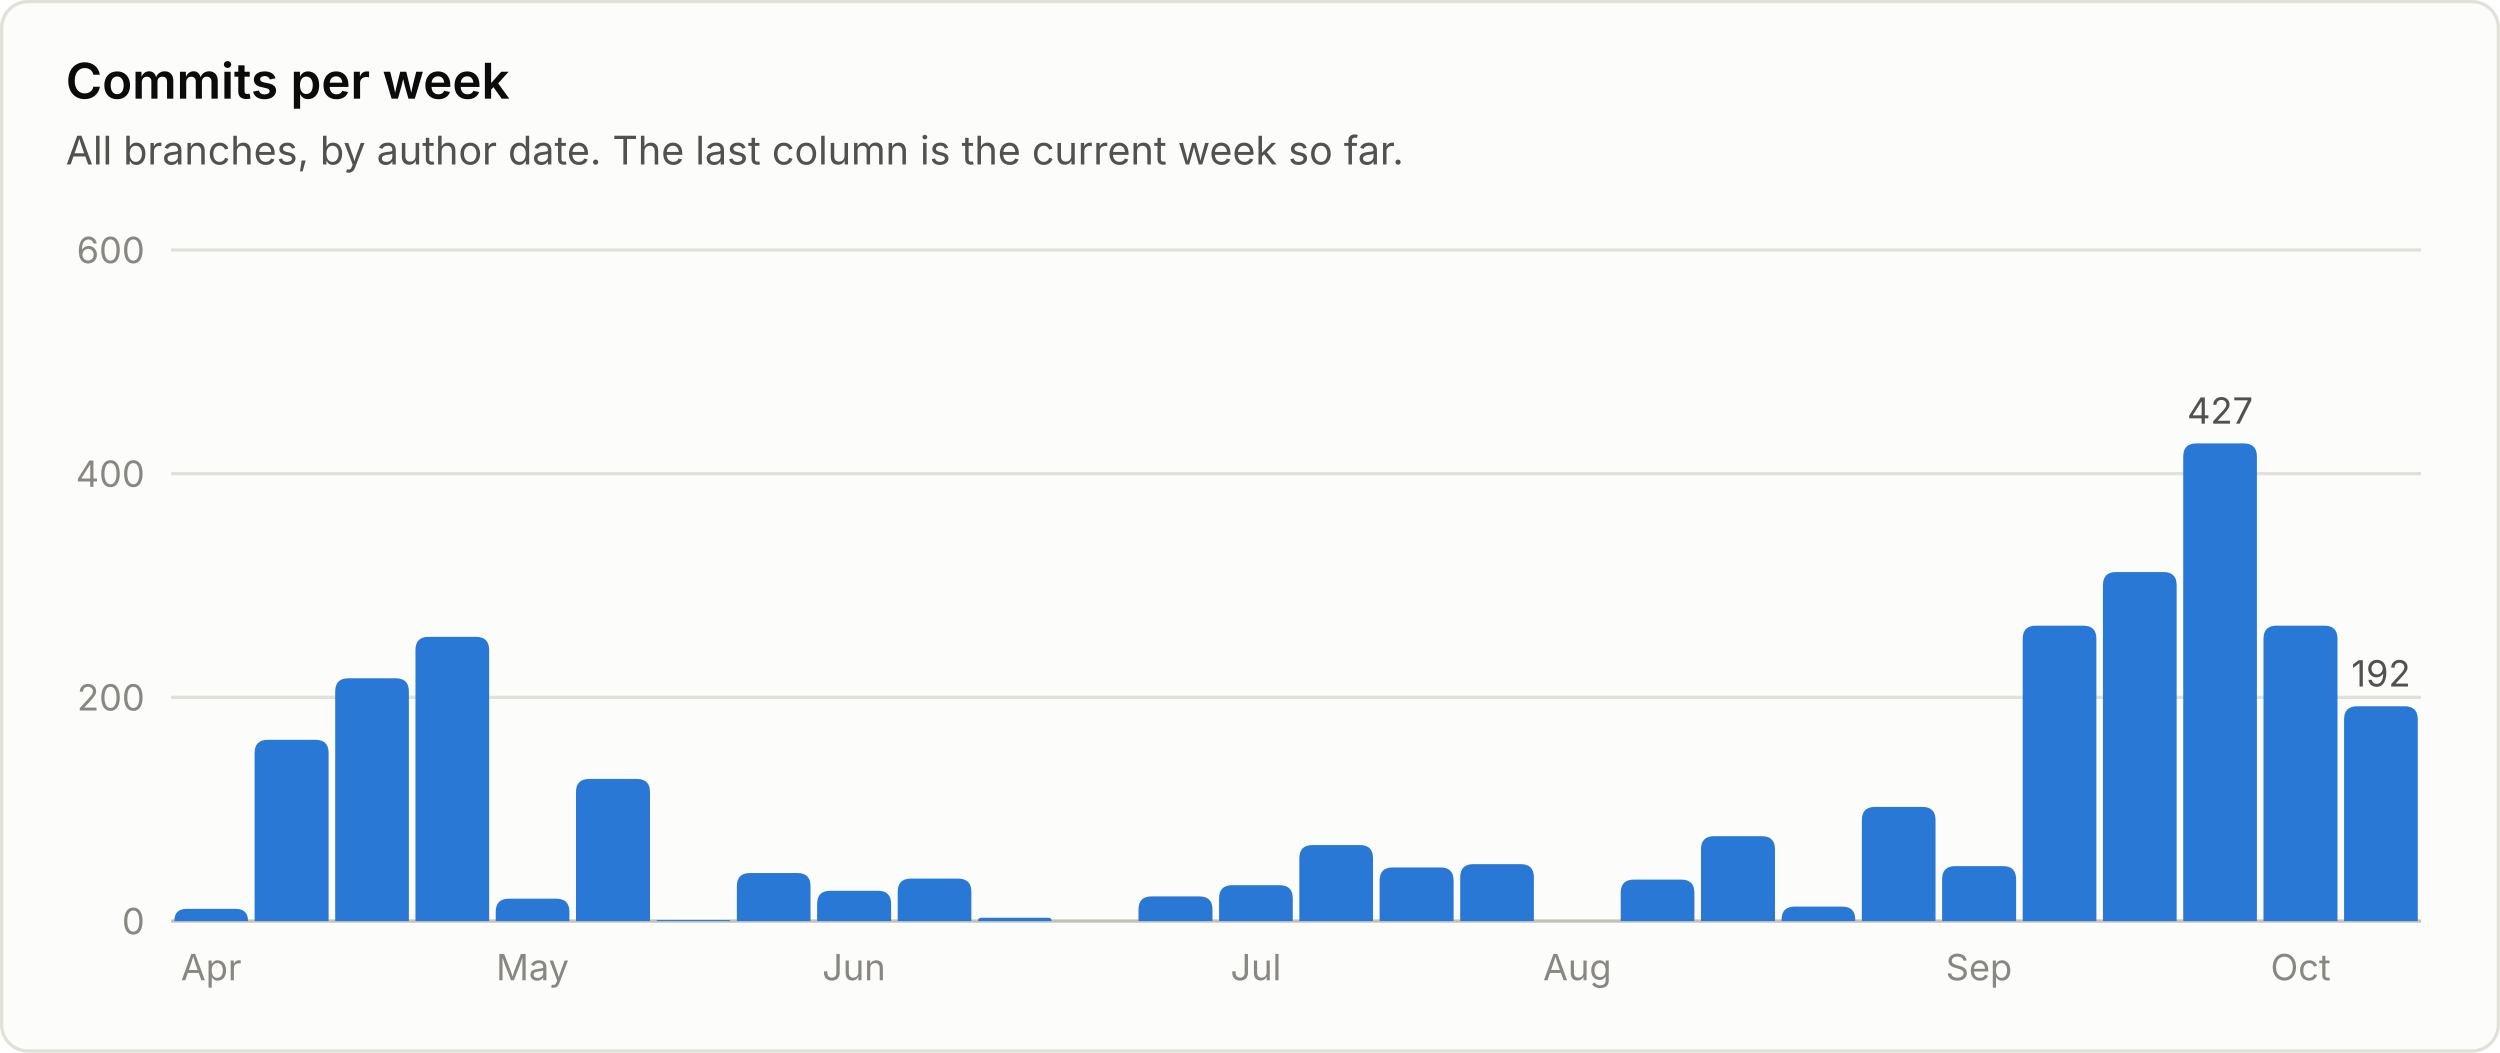
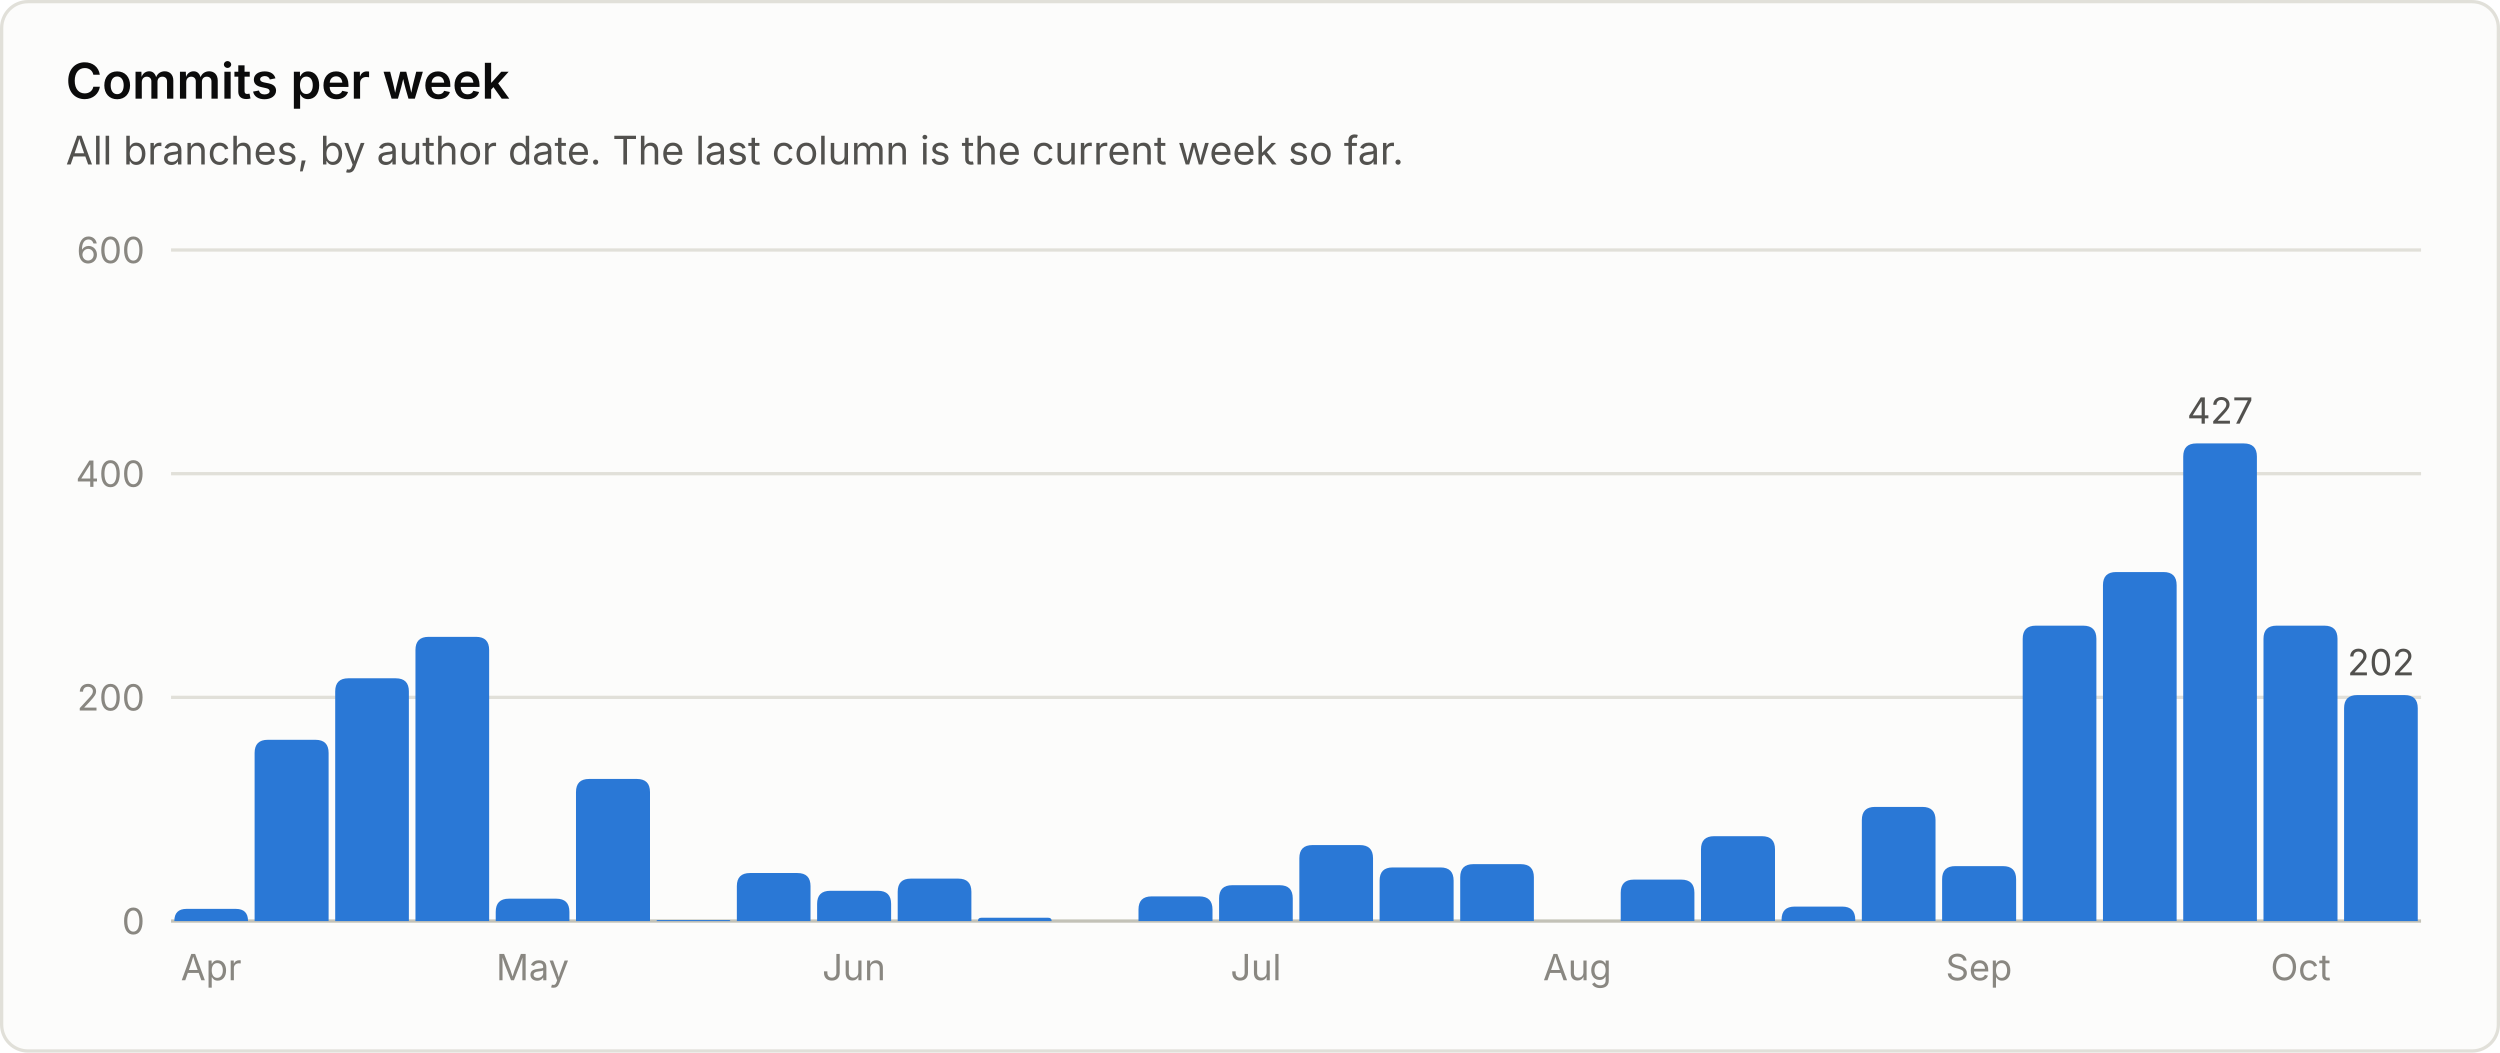
<svg xmlns="http://www.w3.org/2000/svg" viewBox="0 0 760 320" width="760" height="320" role="img" font-family="system-ui, -apple-system, 'Segoe UI', sans-serif">
  <rect x="0.5" y="0.5" width="759" height="319" rx="8" fill="#fcfcfb" stroke="#e1e0d9" />
  <text x="20.0" y="30.0" fill="#0b0b0b" font-size="15" font-weight="600" text-anchor="start">Commits per week</text>
  <text x="20.0" y="50.0" fill="#52514e" font-size="12" font-weight="400" text-anchor="start">All branches, by author date. The last column is the current week so far.</text>
  <line x1="52" y1="280.0" x2="736" y2="280.0" stroke="#c3c2b7" stroke-width="1" />
  <text x="44.0" y="284.0" fill="#898781" font-size="11" font-weight="400" text-anchor="end">0</text>
  <line x1="52" y1="212.0" x2="736" y2="212.0" stroke="#e1e0d9" stroke-width="1" />
  <text x="44.0" y="216.0" fill="#898781" font-size="11" font-weight="400" text-anchor="end">200</text>
  <line x1="52" y1="144.0" x2="736" y2="144.0" stroke="#e1e0d9" stroke-width="1" />
  <text x="44.0" y="148.0" fill="#898781" font-size="11" font-weight="400" text-anchor="end">400</text>
  <line x1="52" y1="76.0" x2="736" y2="76.0" stroke="#e1e0d9" stroke-width="1" />
  <text x="44.0" y="80.0" fill="#898781" font-size="11" font-weight="400" text-anchor="end">600</text>
  <path d="M53.0 280.0 V280.0 Q53.0 276.3 56.7 276.3 H71.7 Q75.4 276.3 75.4 280.0 V280.0 Z" fill="#2a78d6" />
  <text x="64.2" y="298.0" fill="#898781" font-size="11" font-weight="400" text-anchor="middle">Apr</text>
  <path d="M77.4 280.0 V228.9 Q77.4 224.9 81.4 224.9 H95.9 Q99.9 224.9 99.9 228.9 V280.0 Z" fill="#2a78d6" />
  <path d="M101.9 280.0 V210.2 Q101.9 206.2 105.9 206.2 H120.3 Q124.3 206.2 124.3 210.2 V280.0 Z" fill="#2a78d6" />
  <path d="M126.3 280.0 V197.6 Q126.3 193.6 130.3 193.6 H144.7 Q148.7 193.6 148.7 197.6 V280.0 Z" fill="#2a78d6" />
  <path d="M150.7 280.0 V277.2 Q150.7 273.2 154.7 273.2 H169.1 Q173.1 273.2 173.1 277.2 V280.0 Z" fill="#2a78d6" />
  <text x="161.9" y="298.0" fill="#898781" font-size="11" font-weight="400" text-anchor="middle">May</text>
  <path d="M175.1 280.0 V240.8 Q175.1 236.8 179.1 236.8 H193.6 Q197.6 236.8 197.6 240.8 V280.0 Z" fill="#2a78d6" />
  <path d="M199.6 280.0 V280.0 Q199.6 279.7 199.9 279.7 H221.7 Q222.0 279.7 222.0 280.0 V280.0 Z" fill="#2a78d6" />
  <path d="M224.0 280.0 V269.4 Q224.0 265.4 228.0 265.4 H242.4 Q246.4 265.4 246.4 269.4 V280.0 Z" fill="#2a78d6" />
  <path d="M248.4 280.0 V274.8 Q248.4 270.8 252.4 270.8 H266.9 Q270.9 270.8 270.9 274.8 V280.0 Z" fill="#2a78d6" />
  <text x="259.6" y="298.0" fill="#898781" font-size="11" font-weight="400" text-anchor="middle">Jun</text>
  <path d="M272.9 280.0 V271.1 Q272.9 267.1 276.9 267.1 H291.3 Q295.3 267.1 295.3 271.1 V280.0 Z" fill="#2a78d6" />
  <path d="M297.3 280.0 V280.0 Q297.3 279.0 298.3 279.0 H318.7 Q319.7 279.0 319.7 280.0 V280.0 Z" fill="#2a78d6" />
  <path d="M346.1 280.0 V276.5 Q346.1 272.5 350.1 272.5 H364.6 Q368.6 272.5 368.6 276.5 V280.0 Z" fill="#2a78d6" />
  <path d="M370.6 280.0 V273.1 Q370.6 269.1 374.6 269.1 H389.0 Q393.0 269.1 393.0 273.1 V280.0 Z" fill="#2a78d6" />
  <text x="381.8" y="298.0" fill="#898781" font-size="11" font-weight="400" text-anchor="middle">Jul</text>
  <path d="M395.0 280.0 V260.9 Q395.0 256.9 399.0 256.9 H413.4 Q417.4 256.9 417.4 260.9 V280.0 Z" fill="#2a78d6" />
  <path d="M419.4 280.0 V267.7 Q419.4 263.7 423.4 263.7 H437.9 Q441.9 263.7 441.9 267.7 V280.0 Z" fill="#2a78d6" />
  <path d="M443.9 280.0 V266.7 Q443.9 262.7 447.9 262.7 H462.3 Q466.3 262.7 466.3 266.7 V280.0 Z" fill="#2a78d6" />
  <text x="479.5" y="298.0" fill="#898781" font-size="11" font-weight="400" text-anchor="middle">Aug</text>
  <path d="M492.7 280.0 V271.4 Q492.7 267.4 496.7 267.4 H511.1 Q515.1 267.4 515.1 271.4 V280.0 Z" fill="#2a78d6" />
  <path d="M517.1 280.0 V258.2 Q517.1 254.2 521.1 254.2 H535.6 Q539.6 254.2 539.6 258.2 V280.0 Z" fill="#2a78d6" />
  <path d="M541.6 280.0 V279.6 Q541.6 275.6 545.6 275.6 H560.0 Q564.0 275.6 564.0 279.6 V280.0 Z" fill="#2a78d6" />
  <path d="M566.0 280.0 V249.3 Q566.0 245.3 570.0 245.3 H584.4 Q588.4 245.3 588.4 249.3 V280.0 Z" fill="#2a78d6" />
  <path d="M590.4 280.0 V267.3 Q590.4 263.3 594.4 263.3 H608.9 Q612.9 263.3 612.9 267.3 V280.0 Z" fill="#2a78d6" />
  <text x="601.6" y="298.0" fill="#898781" font-size="11" font-weight="400" text-anchor="middle">Sep</text>
  <path d="M614.9 280.0 V194.2 Q614.9 190.2 618.9 190.2 H633.3 Q637.3 190.2 637.3 194.2 V280.0 Z" fill="#2a78d6" />
  <path d="M639.3 280.0 V177.9 Q639.3 173.9 643.3 173.9 H657.7 Q661.7 173.9 661.7 177.9 V280.0 Z" fill="#2a78d6" />
  <path d="M663.7 280.0 V138.8 Q663.7 134.8 667.7 134.8 H682.1 Q686.1 134.8 686.1 138.8 V280.0 Z" fill="#2a78d6" />
  <text x="674.9" y="128.8" fill="#52514e" font-size="11" font-weight="400" text-anchor="middle">427</text>
  <path d="M688.1 280.0 V194.2 Q688.1 190.2 692.1 190.2 H706.6 Q710.6 190.2 710.6 194.2 V280.0 Z" fill="#2a78d6" />
  <text x="699.4" y="298.0" fill="#898781" font-size="11" font-weight="400" text-anchor="middle">Oct</text>
-   <path d="M712.6 280.0 V218.7 Q712.6 214.7 716.6 214.7 H731.0 Q735.0 214.7 735.0 218.7 V280.0 Z" fill="#2a78d6" />
-   <text x="723.8" y="208.7" fill="#52514e" font-size="11" font-weight="400" text-anchor="middle">192</text>
+   <path d="M712.6 280.0 V215.3 Q712.6 211.3 716.6 211.3 H731.0 Q735.0 211.3 735.0 215.3 V280.0 Z" fill="#2a78d6" />
+   <text x="723.8" y="205.3" fill="#52514e" font-size="11" font-weight="400" text-anchor="middle">202</text>
</svg>
